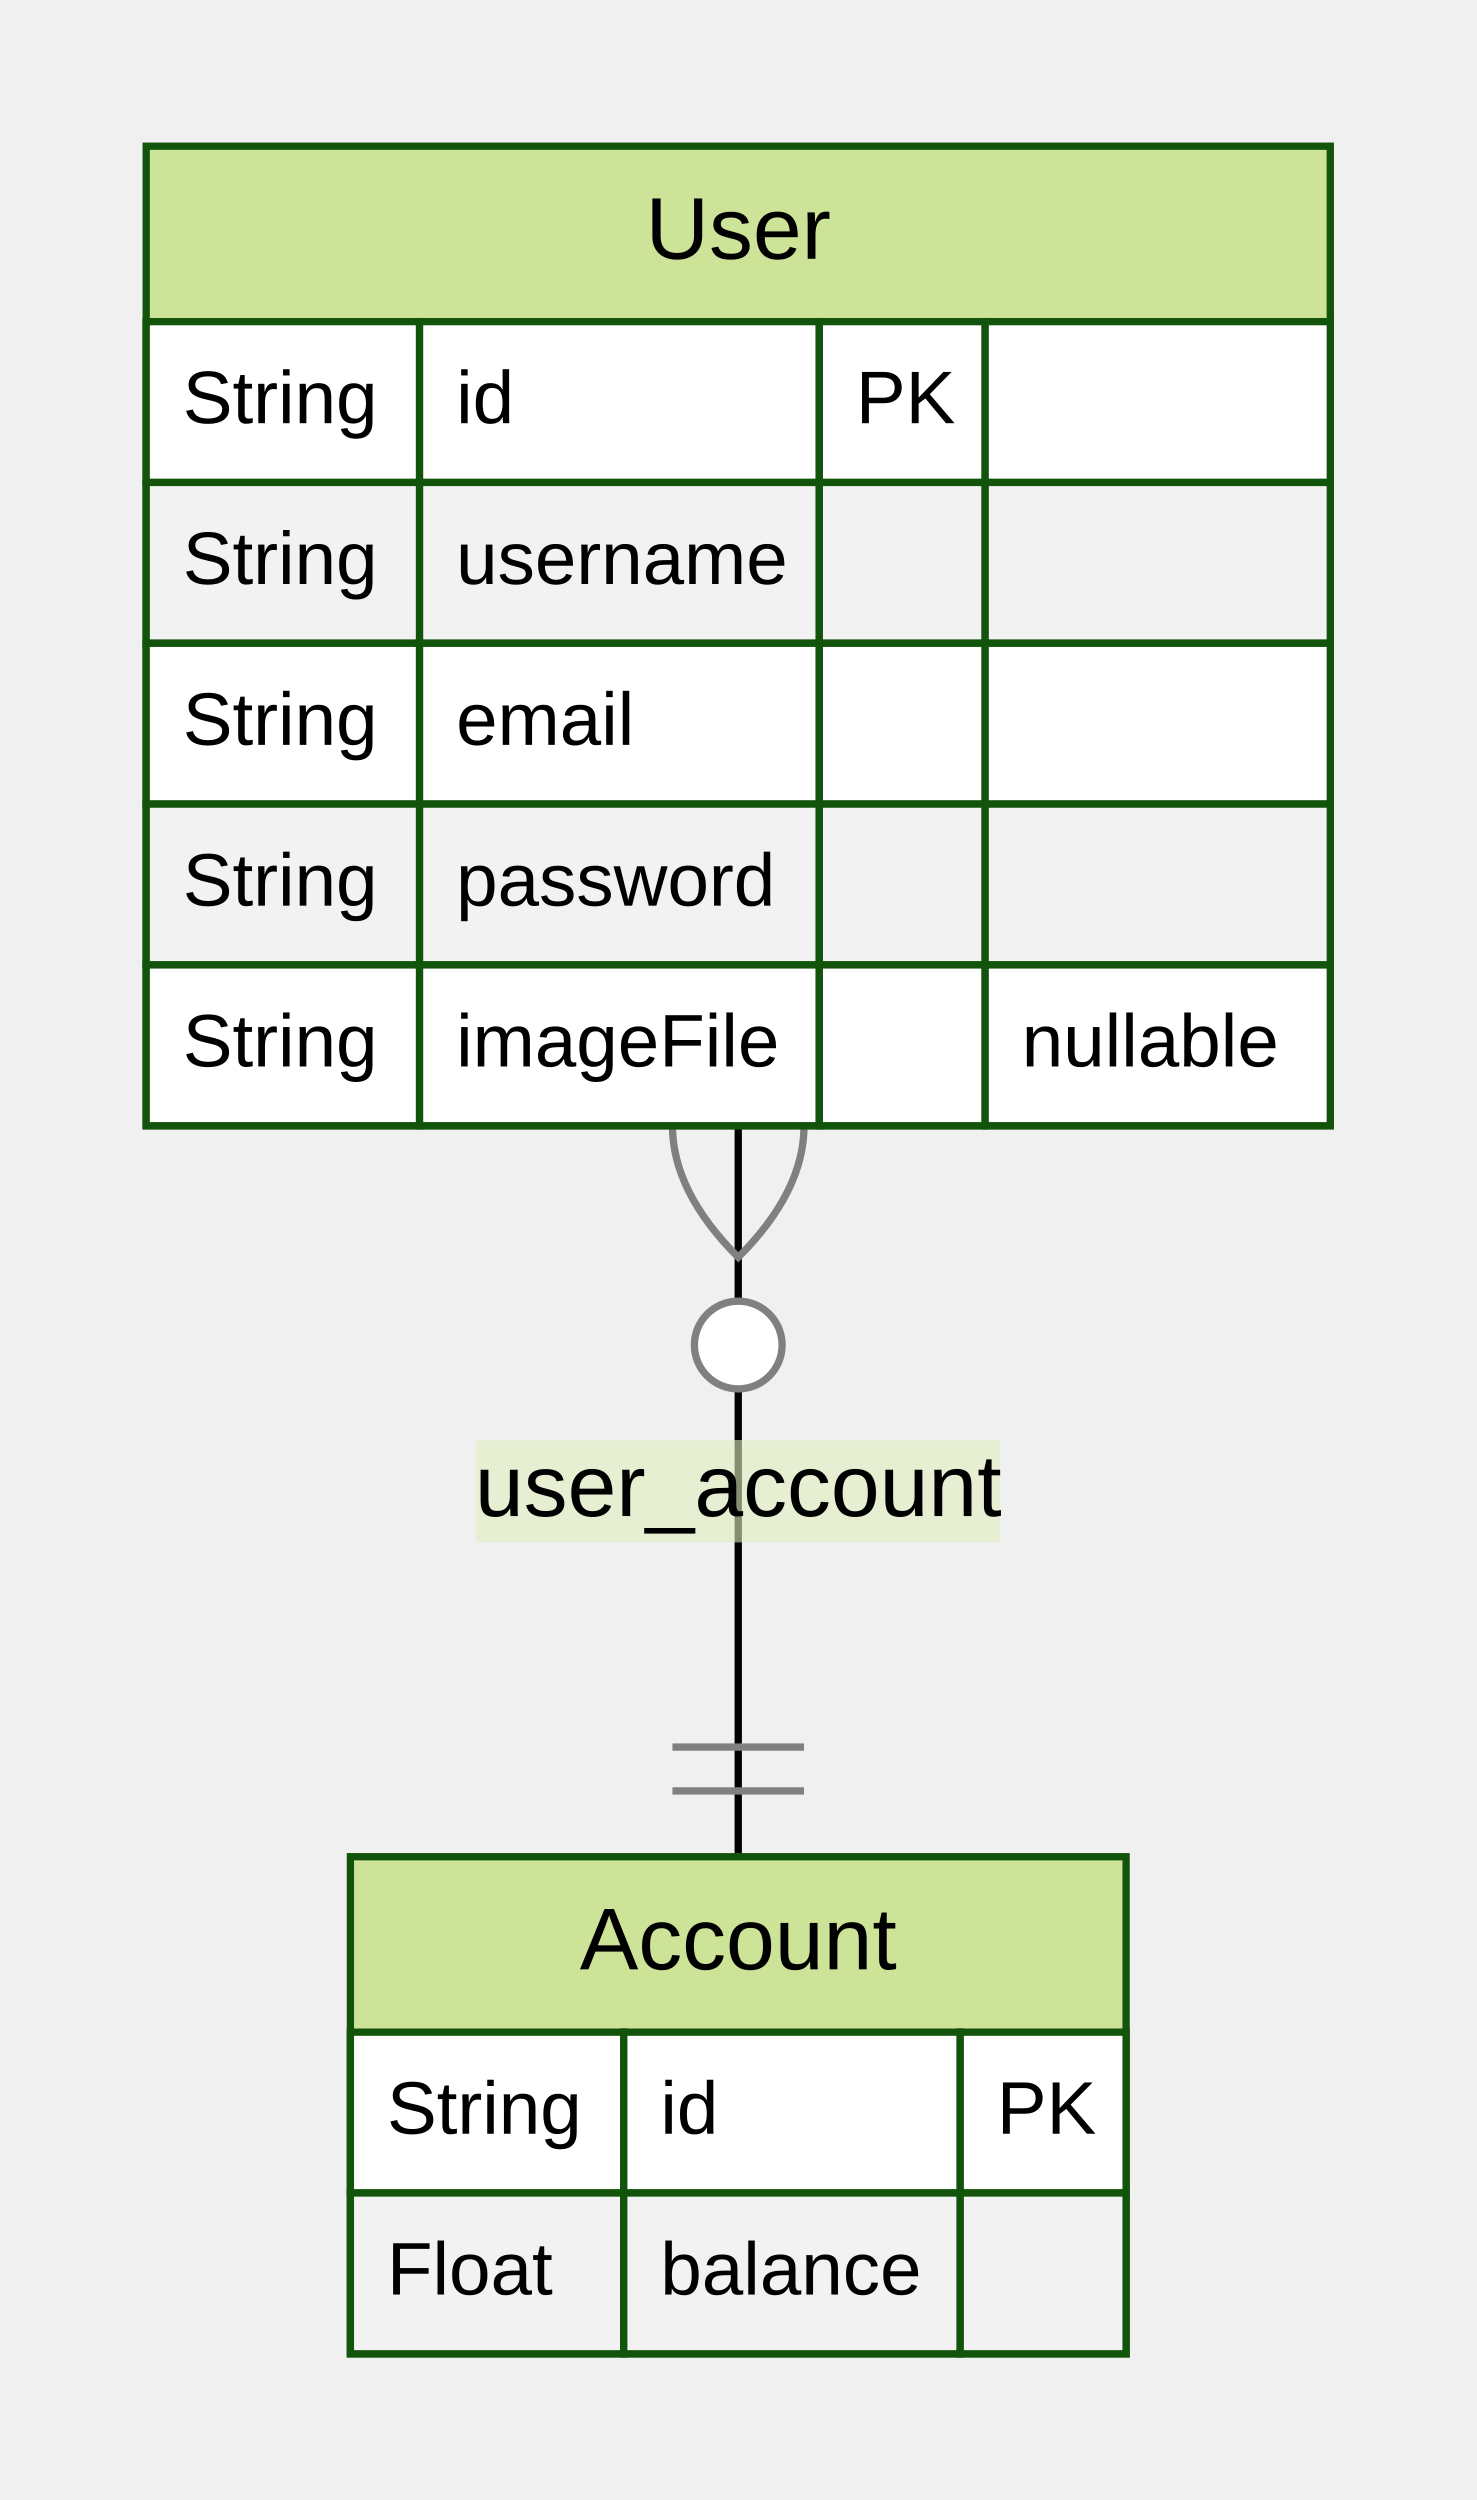
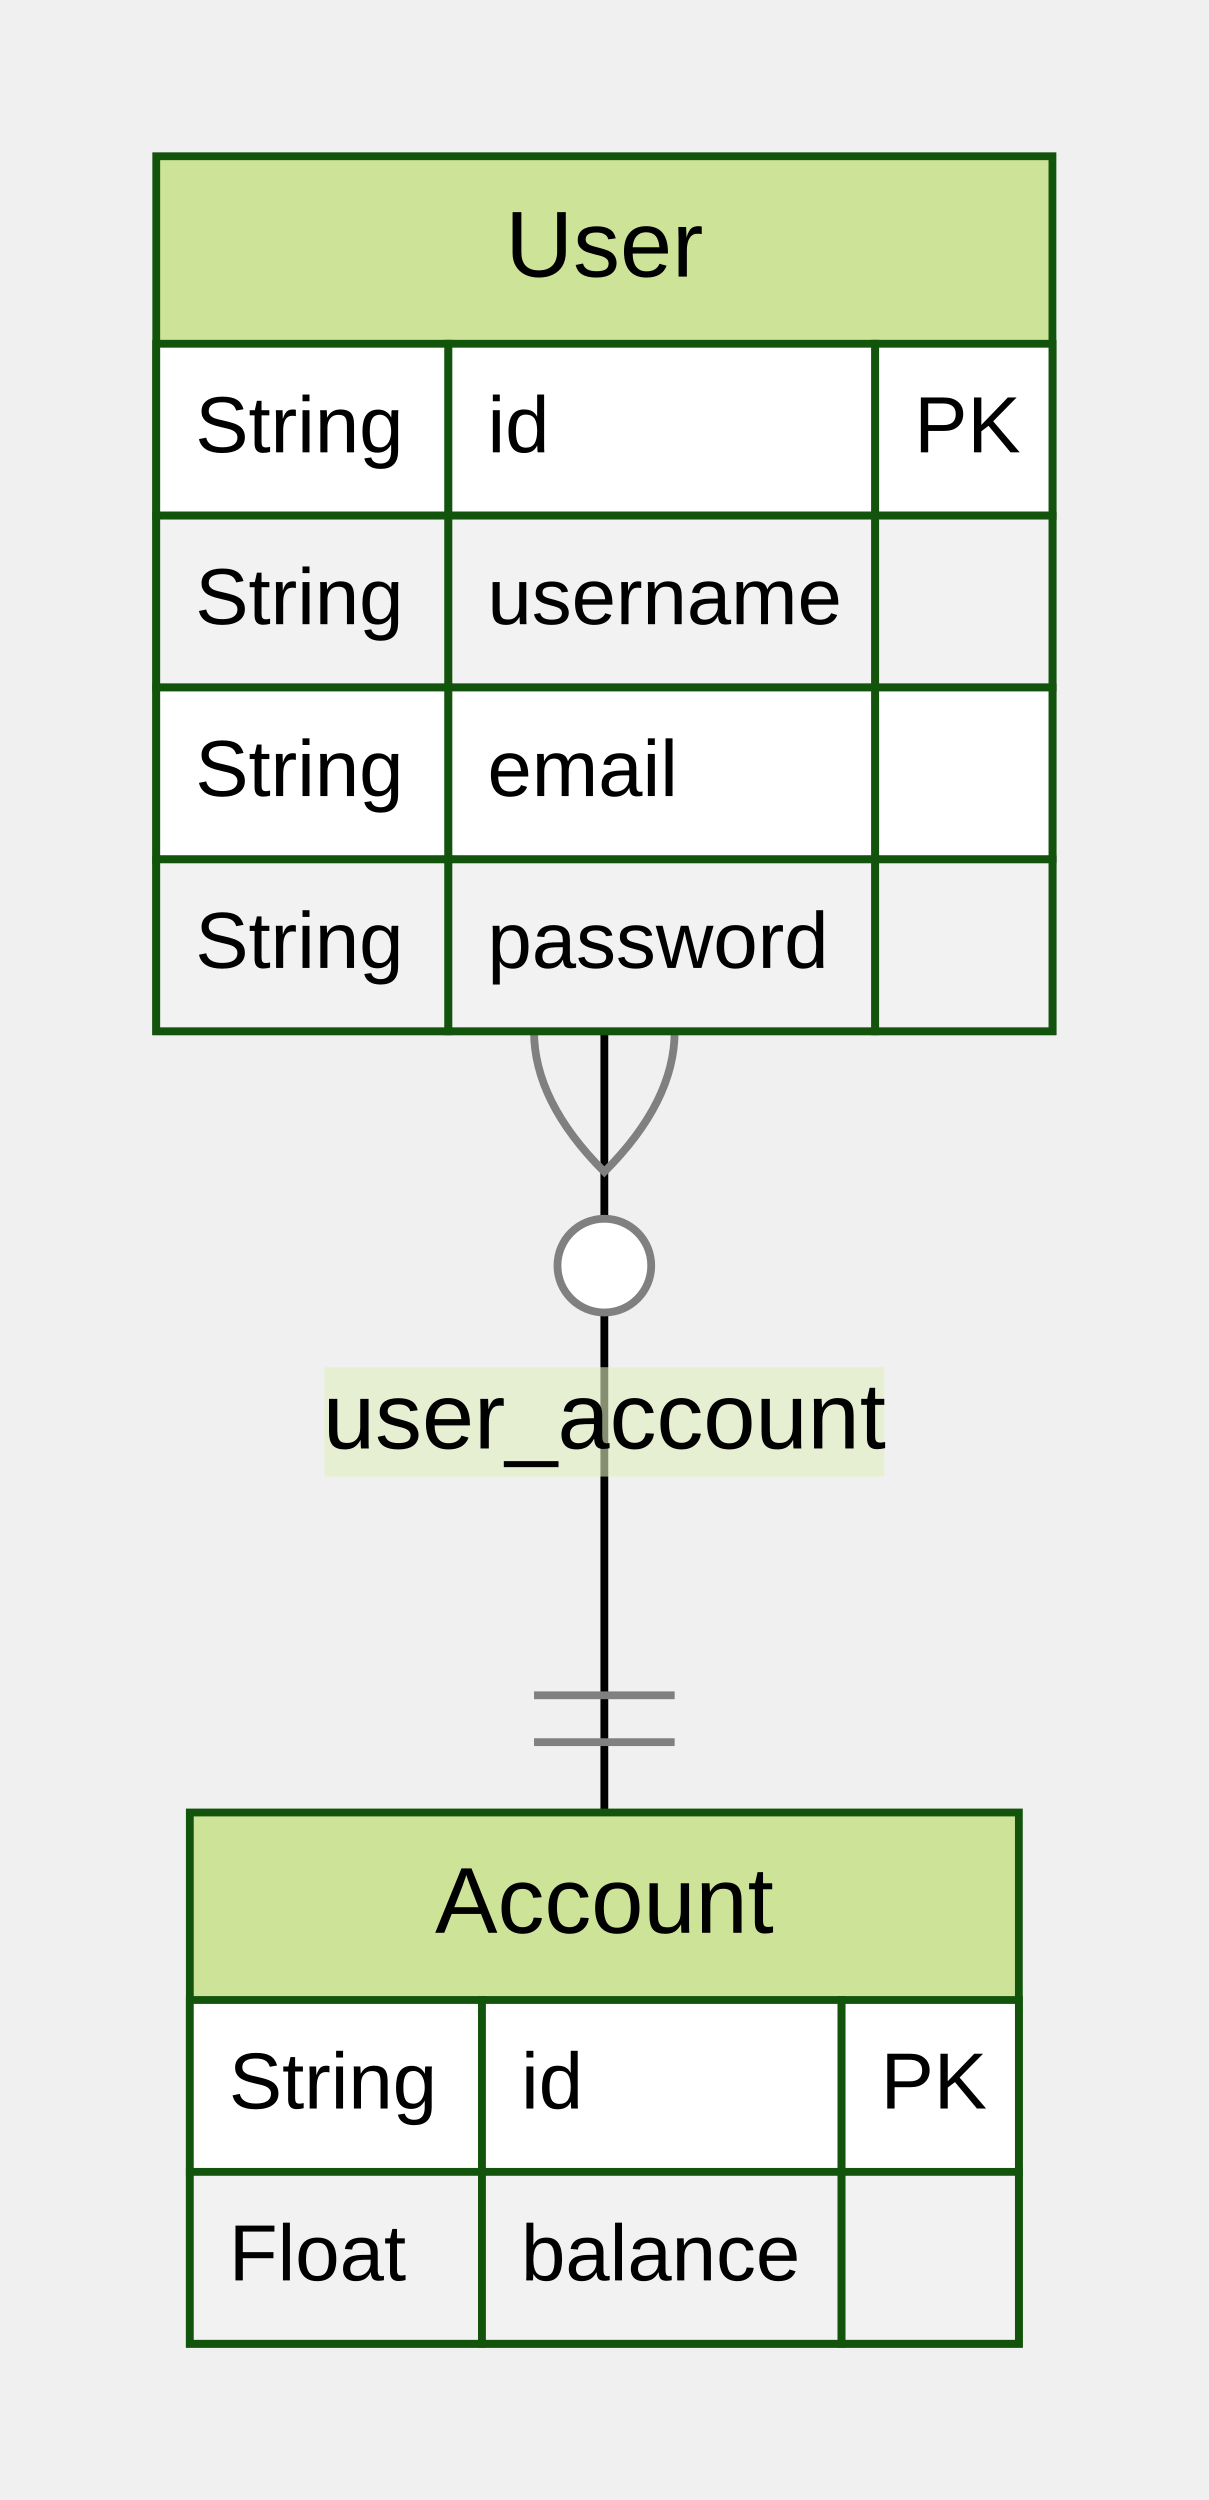
- <svg xmlns="http://www.w3.org/2000/svg" id="mermaid-0" width="100%" height="342" style="max-width: 201.985px; background-color: white;" viewBox="0 0 201.985 342">
+ <svg xmlns="http://www.w3.org/2000/svg" id="mermaid-0" width="100%" height="320" style="max-width: 154.712px; background-color: white;" viewBox="0 0 154.712 320">
  <style>#mermaid-0 {font-family:"trebuchet ms",verdana,arial,sans-serif;font-size:16px;fill:#000000;}#mermaid-0 .error-icon{fill:#552222;}#mermaid-0 .error-text{fill:#552222;stroke:#552222;}#mermaid-0 .edge-thickness-normal{stroke-width:2px;}#mermaid-0 .edge-thickness-thick{stroke-width:3.5px;}#mermaid-0 .edge-pattern-solid{stroke-dasharray:0;}#mermaid-0 .edge-pattern-dashed{stroke-dasharray:3;}#mermaid-0 .edge-pattern-dotted{stroke-dasharray:2;}#mermaid-0 .marker{fill:#000000;stroke:#000000;}#mermaid-0 .marker.cross{stroke:#000000;}#mermaid-0 svg{font-family:"trebuchet ms",verdana,arial,sans-serif;font-size:16px;}#mermaid-0 .entityBox{fill:#cde498;stroke:#13540c;}#mermaid-0 .attributeBoxOdd{fill:#ffffff;stroke:#13540c;}#mermaid-0 .attributeBoxEven{fill:#f2f2f2;stroke:#13540c;}#mermaid-0 .relationshipLabelBox{fill:hsl(78.158, 58.462%, 84.51%);opacity:0.7;background-color:hsl(78.158, 58.462%, 84.51%);}#mermaid-0 .relationshipLabelBox rect{opacity:0.5;}#mermaid-0 .relationshipLine{stroke:#000000;}#mermaid-0 :root{--mermaid-font-family:"trebuchet ms",verdana,arial,sans-serif;}</style>
  <g />
  <defs>
    <marker id="ONLY_ONE_START" refX="0" refY="9" markerWidth="18" markerHeight="18" orient="auto">
      <path stroke="gray" fill="none" d="M9,0 L9,18 M15,0 L15,18" />
    </marker>
  </defs>
  <defs>
    <marker id="ONLY_ONE_END" refX="18" refY="9" markerWidth="18" markerHeight="18" orient="auto">
      <path stroke="gray" fill="none" d="M3,0 L3,18 M9,0 L9,18" />
    </marker>
  </defs>
  <defs>
    <marker id="ZERO_OR_ONE_START" refX="0" refY="9" markerWidth="30" markerHeight="18" orient="auto">
      <circle stroke="gray" fill="white" cx="21" cy="9" r="6" />
      <path stroke="gray" fill="none" d="M9,0 L9,18" />
    </marker>
  </defs>
  <defs>
    <marker id="ZERO_OR_ONE_END" refX="30" refY="9" markerWidth="30" markerHeight="18" orient="auto">
      <circle stroke="gray" fill="white" cx="9" cy="9" r="6" />
      <path stroke="gray" fill="none" d="M21,0 L21,18" />
    </marker>
  </defs>
  <defs>
    <marker id="ONE_OR_MORE_START" refX="18" refY="18" markerWidth="45" markerHeight="36" orient="auto">
      <path stroke="gray" fill="none" d="M0,18 Q 18,0 36,18 Q 18,36 0,18 M42,9 L42,27" />
    </marker>
  </defs>
  <defs>
    <marker id="ONE_OR_MORE_END" refX="27" refY="18" markerWidth="45" markerHeight="36" orient="auto">
      <path stroke="gray" fill="none" d="M3,9 L3,27 M9,18 Q27,0 45,18 Q27,36 9,18" />
    </marker>
  </defs>
  <defs>
    <marker id="ZERO_OR_MORE_START" refX="18" refY="18" markerWidth="57" markerHeight="36" orient="auto">
      <circle stroke="gray" fill="white" cx="48" cy="18" r="6" />
      <path stroke="gray" fill="none" d="M0,18 Q18,0 36,18 Q18,36 0,18" />
    </marker>
  </defs>
  <defs>
    <marker id="ZERO_OR_MORE_END" refX="39" refY="18" markerWidth="57" markerHeight="36" orient="auto">
      <circle stroke="gray" fill="white" cx="9" cy="18" r="6" />
      <path stroke="gray" fill="none" d="M21,18 Q39,0 57,18 Q39,36 21,18" />
    </marker>
  </defs>
-   <path class="er relationshipLine" d="M100.992,154L100.992,162.333C100.992,170.667,100.992,187.333,100.992,204C100.992,220.667,100.992,237.333,100.992,245.667L100.992,254" stroke="gray" fill="none" marker-end="url(#ONLY_ONE_END)" marker-start="url(#ZERO_OR_MORE_START)" />
+   <path class="er relationshipLine" d="M77.356,132L77.356,140.333C77.356,148.667,77.356,165.333,77.356,182C77.356,198.667,77.356,215.333,77.356,223.667L77.356,232" stroke="gray" fill="none" marker-end="url(#ONLY_ONE_END)" marker-start="url(#ZERO_OR_MORE_START)" />
  <g id="User" transform="translate(20,20 )">
-     <rect class="er entityBox" fill="honeydew" fill-opacity="100%" stroke="gray" x="0" y="0" width="161.985" height="134" />
-     <text class="er entityLabel" id="entity-User" x="0" y="0" dominant-baseline="middle" text-anchor="middle" style="font-family: &quot;trebuchet ms&quot;, verdana, arial, sans-serif;; font-size: 12px" transform="translate(80.99226,12)">User</text>
+     <rect class="er entityBox" fill="honeydew" fill-opacity="100%" stroke="gray" x="0" y="0" width="114.712" height="112" />
+     <text class="er entityLabel" id="entity-User" x="0" y="0" dominant-baseline="middle" text-anchor="middle" style="font-family: &quot;trebuchet ms&quot;, verdana, arial, sans-serif;; font-size: 12px" transform="translate(57.3561,12)">User</text>
    <rect class="er attributeBoxOdd" fill="honeydew" fill-opacity="100%" stroke="gray" x="0" y="24" width="37.396" height="22" />
    <text class="er entityLabel" id="entity-User-attr-1-type" x="0" y="0" dominant-baseline="middle" text-anchor="left" style="font-family: &quot;trebuchet ms&quot;, verdana, arial, sans-serif;; font-size: 10.2px" transform="translate(5,35)">String</text>
-     <rect class="er attributeBoxOdd" fill="honeydew" fill-opacity="100%" stroke="gray" x="37.396" y="24" width="54.688" height="22" />
+     <rect class="er attributeBoxOdd" fill="honeydew" fill-opacity="100%" stroke="gray" x="37.396" y="24" width="54.628" height="22" />
    <text class="er entityLabel" id="entity-User-attr-1-name" x="0" y="0" dominant-baseline="middle" text-anchor="left" style="font-family: &quot;trebuchet ms&quot;, verdana, arial, sans-serif;; font-size: 10.2px" transform="translate(42.39606,35)">id</text>
-     <rect class="er attributeBoxOdd" fill="honeydew" fill-opacity="100%" stroke="gray" x="92.084" y="24" width="22.688" height="22" />
-     <text class="er entityLabel" id="entity-User-attr-1-key" x="0" y="0" dominant-baseline="middle" text-anchor="left" style="font-family: &quot;trebuchet ms&quot;, verdana, arial, sans-serif;; font-size: 10.2px" transform="translate(97.08429,35)">PK</text>
-     <rect class="er attributeBoxOdd" fill="honeydew" fill-opacity="100%" stroke="gray" x="114.772" y="24" width="47.213" height="22" />
-     <text class="er entityLabel" id="entity-User-attr-1-comment" x="0" y="0" dominant-baseline="middle" text-anchor="left" style="font-family: &quot;trebuchet ms&quot;, verdana, arial, sans-serif;; font-size: 10.2px" transform="translate(119.772,35)" />
+     <rect class="er attributeBoxOdd" fill="honeydew" fill-opacity="100%" stroke="gray" x="92.025" y="24" width="22.688" height="22" />
+     <text class="er entityLabel" id="entity-User-attr-1-key" x="0" y="0" dominant-baseline="middle" text-anchor="left" style="font-family: &quot;trebuchet ms&quot;, verdana, arial, sans-serif;; font-size: 10.2px" transform="translate(97.02452,35)">PK</text>
    <rect class="er attributeBoxEven" fill="honeydew" fill-opacity="100%" stroke="gray" x="0" y="46" width="37.396" height="22" />
    <text class="er entityLabel" id="entity-User-attr-2-type" x="0" y="0" dominant-baseline="middle" text-anchor="left" style="font-family: &quot;trebuchet ms&quot;, verdana, arial, sans-serif;; font-size: 10.2px" transform="translate(5,57)">String</text>
-     <rect class="er attributeBoxEven" fill="honeydew" fill-opacity="100%" stroke="gray" x="37.396" y="46" width="54.688" height="22" />
+     <rect class="er attributeBoxEven" fill="honeydew" fill-opacity="100%" stroke="gray" x="37.396" y="46" width="54.628" height="22" />
    <text class="er entityLabel" id="entity-User-attr-2-name" x="0" y="0" dominant-baseline="middle" text-anchor="left" style="font-family: &quot;trebuchet ms&quot;, verdana, arial, sans-serif;; font-size: 10.2px" transform="translate(42.39606,57)">username</text>
-     <rect class="er attributeBoxEven" fill="honeydew" fill-opacity="100%" stroke="gray" x="92.084" y="46" width="22.688" height="22" />
-     <text class="er entityLabel" id="entity-User-attr-2-key" x="0" y="0" dominant-baseline="middle" text-anchor="left" style="font-family: &quot;trebuchet ms&quot;, verdana, arial, sans-serif;; font-size: 10.2px" transform="translate(97.08429,57)" />
-     <rect class="er attributeBoxEven" fill="honeydew" fill-opacity="100%" stroke="gray" x="114.772" y="46" width="47.213" height="22" />
-     <text class="er entityLabel" id="entity-User-attr-2-comment" x="0" y="0" dominant-baseline="middle" text-anchor="left" style="font-family: &quot;trebuchet ms&quot;, verdana, arial, sans-serif;; font-size: 10.2px" transform="translate(119.772,57)" />
+     <rect class="er attributeBoxEven" fill="honeydew" fill-opacity="100%" stroke="gray" x="92.025" y="46" width="22.688" height="22" />
+     <text class="er entityLabel" id="entity-User-attr-2-key" x="0" y="0" dominant-baseline="middle" text-anchor="left" style="font-family: &quot;trebuchet ms&quot;, verdana, arial, sans-serif;; font-size: 10.2px" transform="translate(97.02452,57)" />
    <rect class="er attributeBoxOdd" fill="honeydew" fill-opacity="100%" stroke="gray" x="0" y="68" width="37.396" height="22" />
    <text class="er entityLabel" id="entity-User-attr-3-type" x="0" y="0" dominant-baseline="middle" text-anchor="left" style="font-family: &quot;trebuchet ms&quot;, verdana, arial, sans-serif;; font-size: 10.2px" transform="translate(5,79)">String</text>
-     <rect class="er attributeBoxOdd" fill="honeydew" fill-opacity="100%" stroke="gray" x="37.396" y="68" width="54.688" height="22" />
+     <rect class="er attributeBoxOdd" fill="honeydew" fill-opacity="100%" stroke="gray" x="37.396" y="68" width="54.628" height="22" />
    <text class="er entityLabel" id="entity-User-attr-3-name" x="0" y="0" dominant-baseline="middle" text-anchor="left" style="font-family: &quot;trebuchet ms&quot;, verdana, arial, sans-serif;; font-size: 10.2px" transform="translate(42.39606,79)">email</text>
-     <rect class="er attributeBoxOdd" fill="honeydew" fill-opacity="100%" stroke="gray" x="92.084" y="68" width="22.688" height="22" />
-     <text class="er entityLabel" id="entity-User-attr-3-key" x="0" y="0" dominant-baseline="middle" text-anchor="left" style="font-family: &quot;trebuchet ms&quot;, verdana, arial, sans-serif;; font-size: 10.2px" transform="translate(97.08429,79)" />
-     <rect class="er attributeBoxOdd" fill="honeydew" fill-opacity="100%" stroke="gray" x="114.772" y="68" width="47.213" height="22" />
-     <text class="er entityLabel" id="entity-User-attr-3-comment" x="0" y="0" dominant-baseline="middle" text-anchor="left" style="font-family: &quot;trebuchet ms&quot;, verdana, arial, sans-serif;; font-size: 10.2px" transform="translate(119.772,79)" />
+     <rect class="er attributeBoxOdd" fill="honeydew" fill-opacity="100%" stroke="gray" x="92.025" y="68" width="22.688" height="22" />
+     <text class="er entityLabel" id="entity-User-attr-3-key" x="0" y="0" dominant-baseline="middle" text-anchor="left" style="font-family: &quot;trebuchet ms&quot;, verdana, arial, sans-serif;; font-size: 10.2px" transform="translate(97.02452,79)" />
    <rect class="er attributeBoxEven" fill="honeydew" fill-opacity="100%" stroke="gray" x="0" y="90" width="37.396" height="22" />
    <text class="er entityLabel" id="entity-User-attr-4-type" x="0" y="0" dominant-baseline="middle" text-anchor="left" style="font-family: &quot;trebuchet ms&quot;, verdana, arial, sans-serif;; font-size: 10.2px" transform="translate(5,101)">String</text>
-     <rect class="er attributeBoxEven" fill="honeydew" fill-opacity="100%" stroke="gray" x="37.396" y="90" width="54.688" height="22" />
+     <rect class="er attributeBoxEven" fill="honeydew" fill-opacity="100%" stroke="gray" x="37.396" y="90" width="54.628" height="22" />
    <text class="er entityLabel" id="entity-User-attr-4-name" x="0" y="0" dominant-baseline="middle" text-anchor="left" style="font-family: &quot;trebuchet ms&quot;, verdana, arial, sans-serif;; font-size: 10.2px" transform="translate(42.39606,101)">password</text>
-     <rect class="er attributeBoxEven" fill="honeydew" fill-opacity="100%" stroke="gray" x="92.084" y="90" width="22.688" height="22" />
-     <text class="er entityLabel" id="entity-User-attr-4-key" x="0" y="0" dominant-baseline="middle" text-anchor="left" style="font-family: &quot;trebuchet ms&quot;, verdana, arial, sans-serif;; font-size: 10.2px" transform="translate(97.08429,101)" />
-     <rect class="er attributeBoxEven" fill="honeydew" fill-opacity="100%" stroke="gray" x="114.772" y="90" width="47.213" height="22" />
-     <text class="er entityLabel" id="entity-User-attr-4-comment" x="0" y="0" dominant-baseline="middle" text-anchor="left" style="font-family: &quot;trebuchet ms&quot;, verdana, arial, sans-serif;; font-size: 10.2px" transform="translate(119.772,101)" />
-     <rect class="er attributeBoxOdd" fill="honeydew" fill-opacity="100%" stroke="gray" x="0" y="112" width="37.396" height="22" />
-     <text class="er entityLabel" id="entity-User-attr-5-type" x="0" y="0" dominant-baseline="middle" text-anchor="left" style="font-family: &quot;trebuchet ms&quot;, verdana, arial, sans-serif;; font-size: 10.2px" transform="translate(5,123)">String</text>
-     <rect class="er attributeBoxOdd" fill="honeydew" fill-opacity="100%" stroke="gray" x="37.396" y="112" width="54.688" height="22" />
-     <text class="er entityLabel" id="entity-User-attr-5-name" x="0" y="0" dominant-baseline="middle" text-anchor="left" style="font-family: &quot;trebuchet ms&quot;, verdana, arial, sans-serif;; font-size: 10.2px" transform="translate(42.39606,123)">imageFile</text>
-     <rect class="er attributeBoxOdd" fill="honeydew" fill-opacity="100%" stroke="gray" x="92.084" y="112" width="22.688" height="22" />
-     <text class="er entityLabel" id="entity-User-attr-5-key" x="0" y="0" dominant-baseline="middle" text-anchor="left" style="font-family: &quot;trebuchet ms&quot;, verdana, arial, sans-serif;; font-size: 10.2px" transform="translate(97.08429,123)" />
-     <rect class="er attributeBoxOdd" fill="honeydew" fill-opacity="100%" stroke="gray" x="114.772" y="112" width="47.213" height="22" />
-     <text class="er entityLabel" id="entity-User-attr-5-comment" x="0" y="0" dominant-baseline="middle" text-anchor="left" style="font-family: &quot;trebuchet ms&quot;, verdana, arial, sans-serif;; font-size: 10.2px" transform="translate(119.772,123)">nullable</text>
+     <rect class="er attributeBoxEven" fill="honeydew" fill-opacity="100%" stroke="gray" x="92.025" y="90" width="22.688" height="22" />
+     <text class="er entityLabel" id="entity-User-attr-4-key" x="0" y="0" dominant-baseline="middle" text-anchor="left" style="font-family: &quot;trebuchet ms&quot;, verdana, arial, sans-serif;; font-size: 10.2px" transform="translate(97.02452,101)" />
  </g>
-   <g id="Account" transform="translate(47.9343,254 )">
+   <g id="Account" transform="translate(24.29814,232 )">
    <rect class="er entityBox" fill="honeydew" fill-opacity="100%" stroke="gray" x="0" y="0" width="106.116" height="68" />
    <text class="er entityLabel" id="entity-Account" x="0" y="0" dominant-baseline="middle" text-anchor="middle" style="font-family: &quot;trebuchet ms&quot;, verdana, arial, sans-serif;; font-size: 12px" transform="translate(53.05796,12)">Account</text>
    <rect class="er attributeBoxOdd" fill="honeydew" fill-opacity="100%" stroke="gray" x="0" y="24" width="37.396" height="22" />
    <text class="er entityLabel" id="entity-Account-attr-1-type" x="0" y="0" dominant-baseline="middle" text-anchor="left" style="font-family: &quot;trebuchet ms&quot;, verdana, arial, sans-serif;; font-size: 10.2px" transform="translate(5,35)">String</text>
    <rect class="er attributeBoxOdd" fill="honeydew" fill-opacity="100%" stroke="gray" x="37.396" y="24" width="46.032" height="22" />
    <text class="er entityLabel" id="entity-Account-attr-1-name" x="0" y="0" dominant-baseline="middle" text-anchor="left" style="font-family: &quot;trebuchet ms&quot;, verdana, arial, sans-serif;; font-size: 10.2px" transform="translate(42.39606,35)">id</text>
    <rect class="er attributeBoxOdd" fill="honeydew" fill-opacity="100%" stroke="gray" x="83.428" y="24" width="22.688" height="22" />
    <text class="er entityLabel" id="entity-Account-attr-1-key" x="0" y="0" dominant-baseline="middle" text-anchor="left" style="font-family: &quot;trebuchet ms&quot;, verdana, arial, sans-serif;; font-size: 10.2px" transform="translate(88.42824,35)">PK</text>
    <rect class="er attributeBoxEven" fill="honeydew" fill-opacity="100%" stroke="gray" x="0" y="46" width="37.396" height="22" />
    <text class="er entityLabel" id="entity-Account-attr-2-type" x="0" y="0" dominant-baseline="middle" text-anchor="left" style="font-family: &quot;trebuchet ms&quot;, verdana, arial, sans-serif;; font-size: 10.2px" transform="translate(5,57)">Float</text>
    <rect class="er attributeBoxEven" fill="honeydew" fill-opacity="100%" stroke="gray" x="37.396" y="46" width="46.032" height="22" />
    <text class="er entityLabel" id="entity-Account-attr-2-name" x="0" y="0" dominant-baseline="middle" text-anchor="left" style="font-family: &quot;trebuchet ms&quot;, verdana, arial, sans-serif;; font-size: 10.2px" transform="translate(42.39606,57)">balance</text>
    <rect class="er attributeBoxEven" fill="honeydew" fill-opacity="100%" stroke="gray" x="83.428" y="46" width="22.688" height="22" />
    <text class="er entityLabel" id="entity-Account-attr-2-key" x="0" y="0" dominant-baseline="middle" text-anchor="left" style="font-family: &quot;trebuchet ms&quot;, verdana, arial, sans-serif;; font-size: 10.2px" transform="translate(88.42824,57)" />
  </g>
-   <rect class="er relationshipLabelBox" x="65.164" y="197" width="71.656" height="14" fill="white" fill-opacity="85%" />
-   <text class="er relationshipLabel" id="rel1" x="100.992" y="204" text-anchor="middle" dominant-baseline="middle" style="font-family: &quot;trebuchet ms&quot;, verdana, arial, sans-serif;; font-size: 12px">user_account</text>
+   <rect class="er relationshipLabelBox" x="41.528" y="175" width="71.656" height="14" fill="white" fill-opacity="85%" />
+   <text class="er relationshipLabel" id="rel1" x="77.356" y="182" text-anchor="middle" dominant-baseline="middle" style="font-family: &quot;trebuchet ms&quot;, verdana, arial, sans-serif;; font-size: 12px">user_account</text>
</svg>
